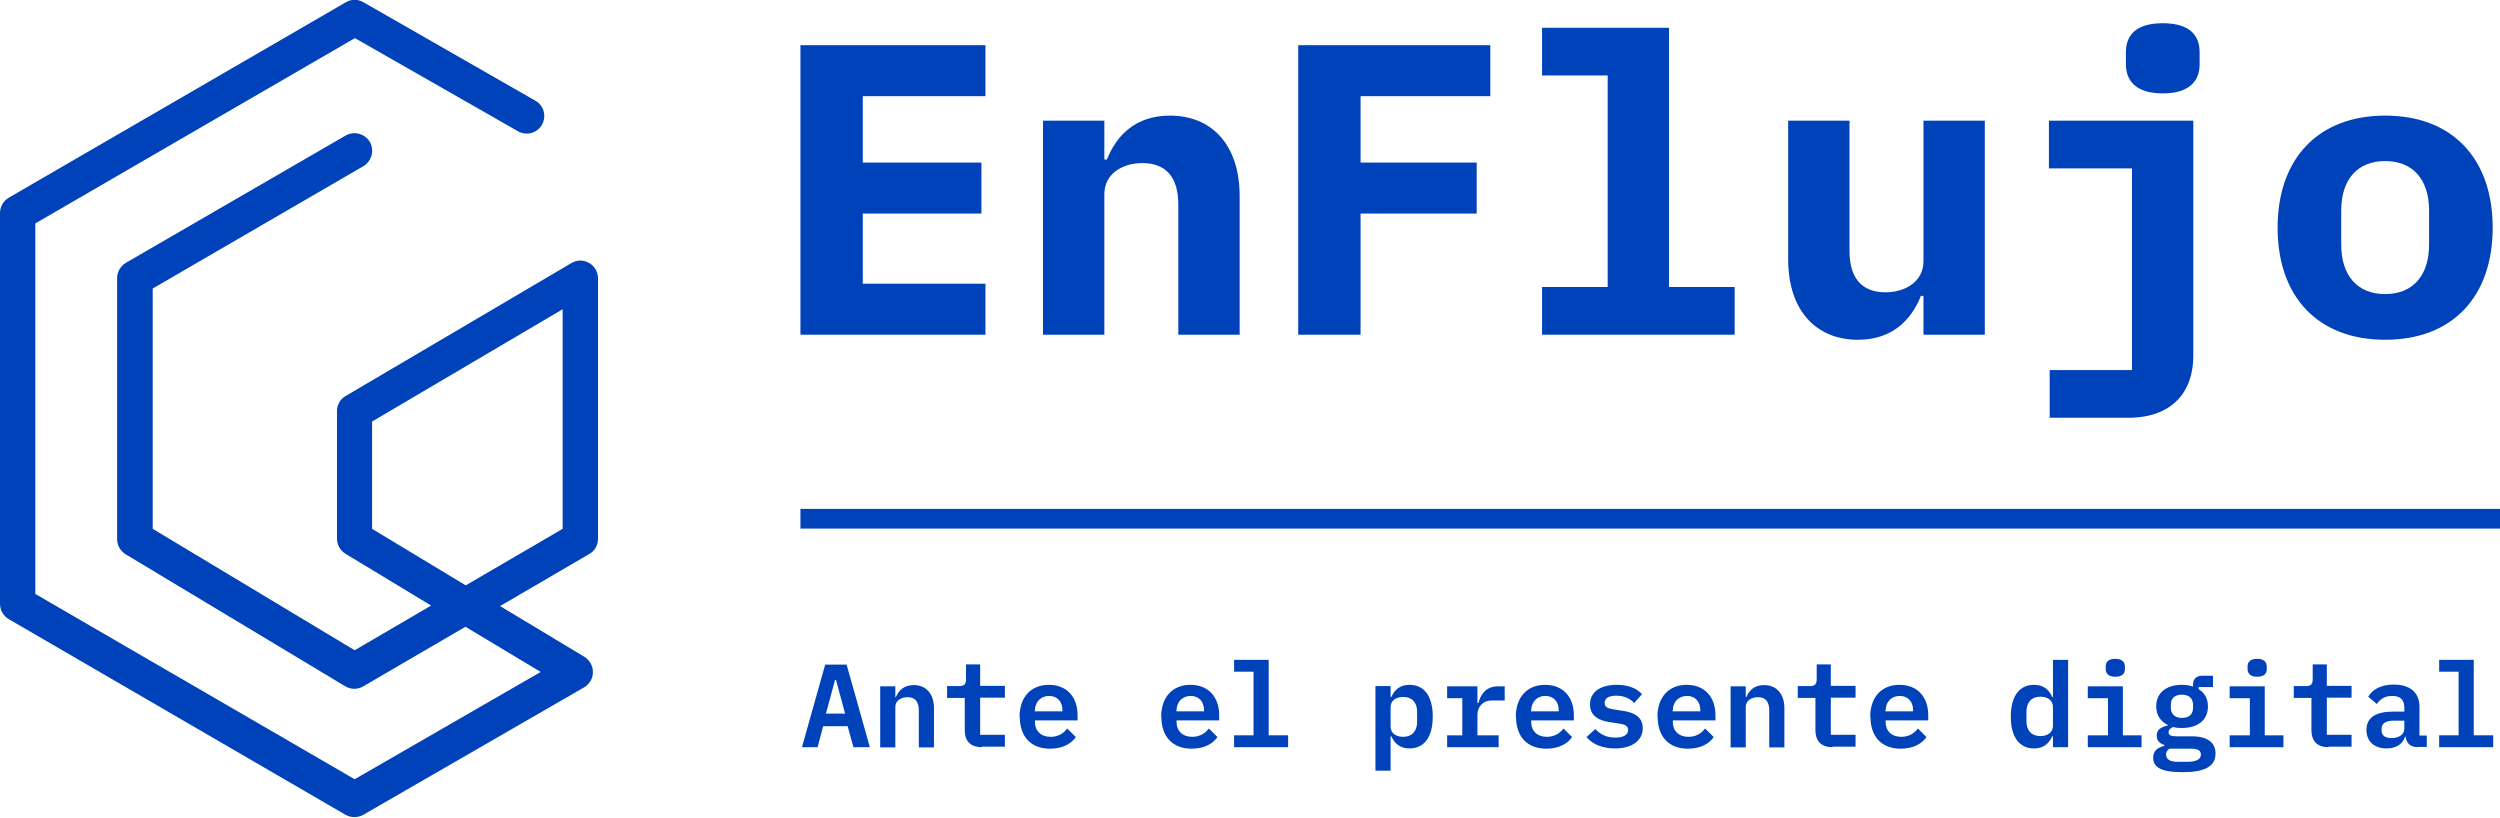
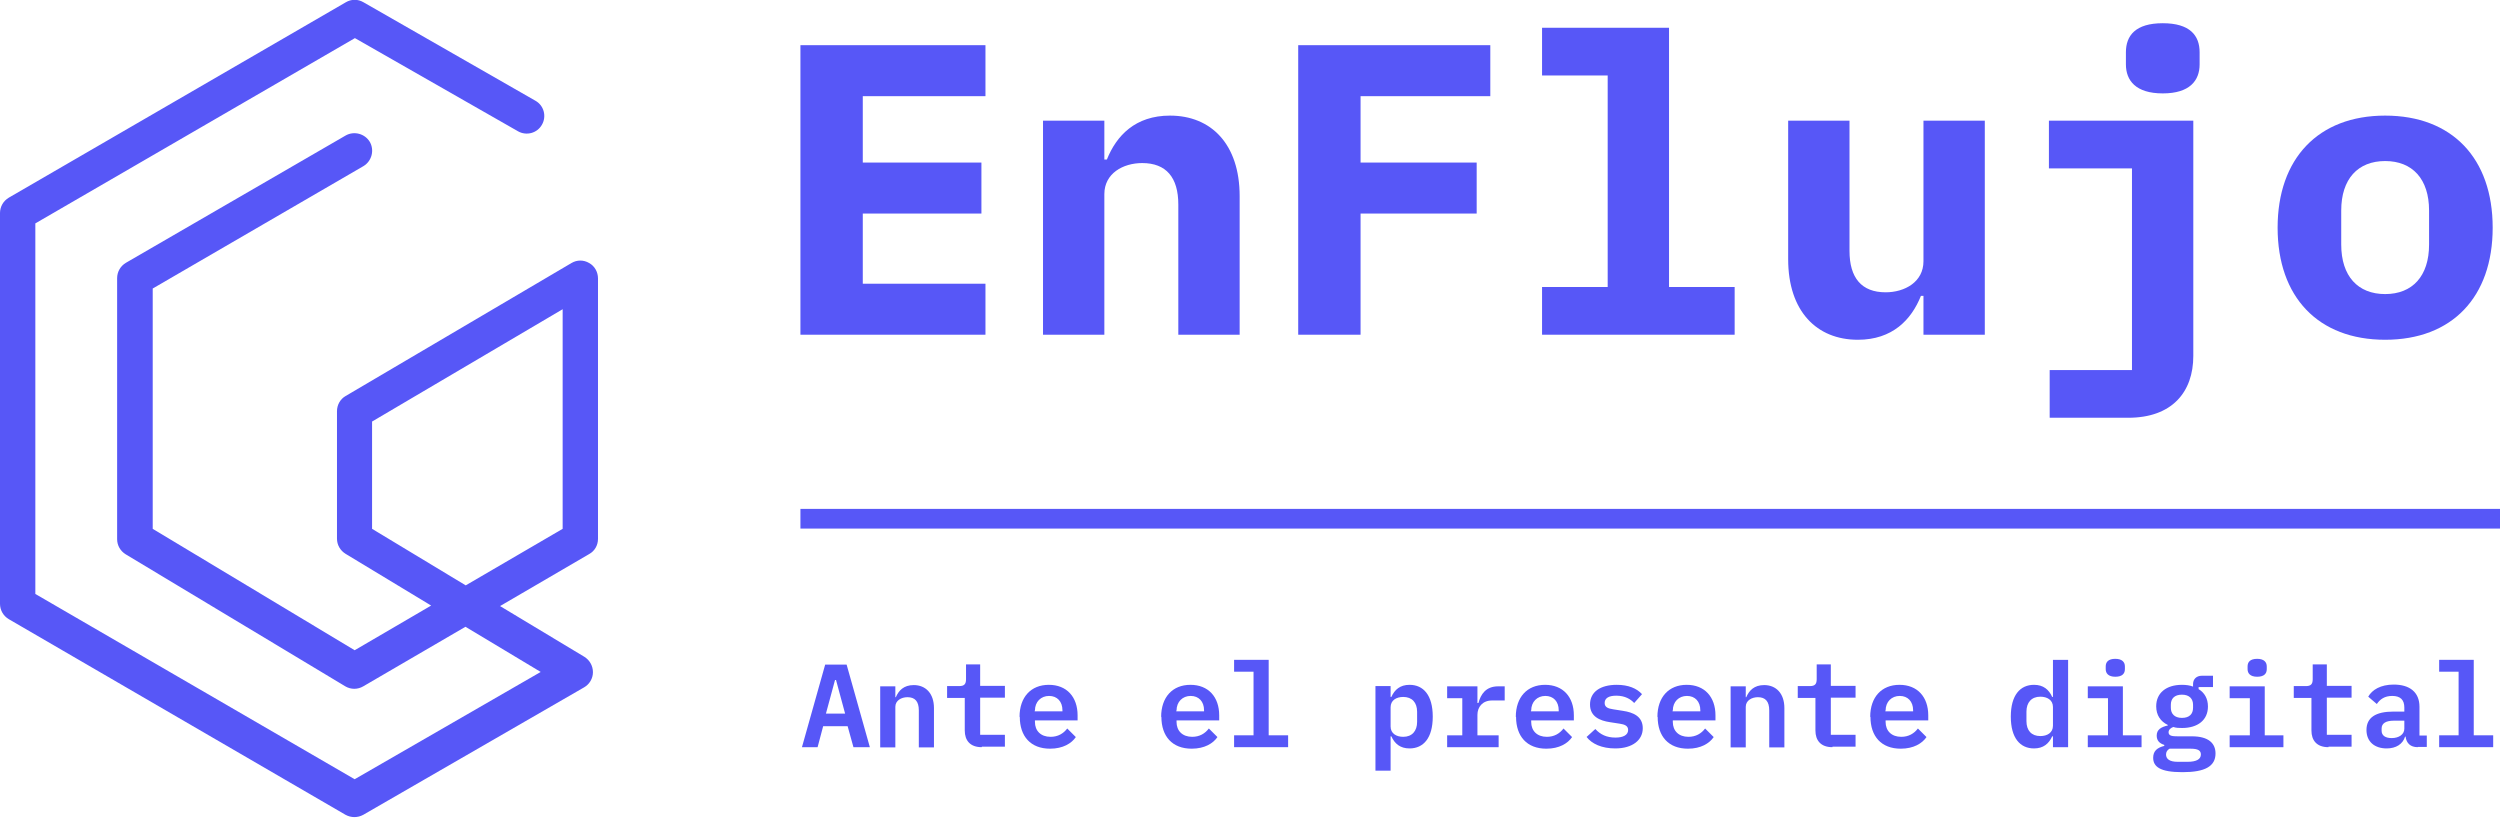
<svg xmlns="http://www.w3.org/2000/svg" id="EnFlujo" viewBox="0 0 99.04 32.37">
  <defs>
-     <style>.cls-1{fill:#0042ba;}</style>
+     <style>.cls-1{fill:#5757f7;}</style>
  </defs>
  <g id="Capa_2-2">
    <g>
      <g>
        <path class="cls-1" d="M33.81,29.6l-.23-.83h-.97l-.22,.83h-.62l.92-3.27h.85l.92,3.27h-.65Zm-.69-2.66h-.04l-.36,1.33h.76l-.36-1.33Z" />
        <path class="cls-1" d="M34.87,29.6v-2.41h.6v.43h.02c.11-.26,.31-.48,.71-.48,.47,0,.8,.33,.8,.91v1.56h-.6v-1.47c0-.35-.15-.52-.45-.52-.24,0-.48,.13-.48,.38v1.61h-.6Z" />
        <path class="cls-1" d="M38.89,29.6c-.46,0-.67-.27-.67-.66v-1.29h-.7v-.47h.48c.19,0,.27-.07,.27-.27v-.59h.56v.85h.98v.47h-.98v1.47h.98v.47h-.91Z" />
        <path class="cls-1" d="M40.39,28.4c0-.78,.45-1.27,1.16-1.27s1.14,.48,1.14,1.21v.2h-1.69v.06c0,.35,.23,.59,.62,.59,.29,0,.51-.13,.66-.33l.34,.34c-.17,.25-.51,.46-1.02,.46-.77,0-1.2-.49-1.2-1.26Zm.6-.25v.03h1.1v-.04c0-.35-.21-.57-.53-.57s-.56,.23-.56,.58Z" />
        <path class="cls-1" d="M46,28.4c0-.78,.45-1.27,1.16-1.27s1.14,.48,1.14,1.21v.2h-1.69v.06c0,.35,.23,.59,.62,.59,.29,0,.51-.13,.66-.33l.34,.34c-.17,.25-.51,.46-1.02,.46-.77,0-1.2-.49-1.2-1.26Zm.6-.25v.03h1.1v-.04c0-.35-.21-.57-.53-.57s-.56,.23-.56,.58Z" />
        <path class="cls-1" d="M48.89,29.13h.77v-2.52h-.77v-.47h1.37v2.99h.77v.47h-2.14v-.47Z" />
        <path class="cls-1" d="M54.49,27.18h.6v.43h.03c.13-.29,.35-.48,.72-.48,.55,0,.92,.41,.92,1.26s-.37,1.26-.92,1.26c-.37,0-.59-.19-.72-.48h-.03v1.36h-.6v-3.35Zm1.65,1.4v-.38c0-.37-.2-.59-.55-.59-.27,0-.5,.13-.5,.41v.76c0,.28,.23,.41,.5,.41,.35,0,.55-.23,.55-.59Z" />
        <path class="cls-1" d="M57.33,29.13h.6v-1.47h-.6v-.47h1.2v.66h.04c.09-.34,.29-.66,.78-.66h.26v.56h-.5c-.38,0-.58,.26-.58,.57v.81h.84v.47h-2.04v-.47Z" />
        <path class="cls-1" d="M60.05,28.4c0-.78,.45-1.27,1.16-1.27s1.14,.48,1.14,1.21v.2h-1.69v.06c0,.35,.23,.59,.62,.59,.29,0,.51-.13,.66-.33l.34,.34c-.17,.25-.51,.46-1.02,.46-.77,0-1.2-.49-1.2-1.26Zm.6-.25v.03h1.1v-.04c0-.35-.21-.57-.53-.57s-.56,.23-.56,.58Z" />
        <path class="cls-1" d="M62.85,29.2l.35-.32c.2,.22,.45,.34,.8,.34,.3,0,.5-.1,.5-.3,0-.17-.14-.22-.33-.25l-.39-.06c-.4-.06-.79-.22-.79-.7,0-.5,.41-.78,1.06-.78,.46,0,.79,.14,1,.37l-.31,.35c-.14-.15-.36-.29-.71-.29-.3,0-.46,.1-.46,.29,0,.17,.14,.22,.34,.25l.38,.06c.41,.06,.79,.22,.79,.69s-.41,.8-1.09,.8c-.53,0-.93-.18-1.14-.46Z" />
        <path class="cls-1" d="M65.66,28.4c0-.78,.45-1.27,1.16-1.27s1.14,.48,1.14,1.21v.2h-1.69v.06c0,.35,.23,.59,.62,.59,.29,0,.51-.13,.66-.33l.34,.34c-.17,.25-.51,.46-1.02,.46-.77,0-1.2-.49-1.2-1.26Zm.6-.25v.03h1.1v-.04c0-.35-.21-.57-.53-.57s-.56,.23-.56,.58Z" />
        <path class="cls-1" d="M68.56,29.6v-2.41h.6v.43h.02c.11-.26,.31-.48,.71-.48,.47,0,.8,.33,.8,.91v1.56h-.6v-1.47c0-.35-.15-.52-.45-.52-.24,0-.48,.13-.48,.38v1.61h-.6Z" />
        <path class="cls-1" d="M72.59,29.6c-.46,0-.67-.27-.67-.66v-1.29h-.7v-.47h.48c.19,0,.27-.07,.27-.27v-.59h.56v.85h.98v.47h-.98v1.47h.98v.47h-.91Z" />
        <path class="cls-1" d="M74.09,28.4c0-.78,.45-1.27,1.16-1.27s1.14,.48,1.14,1.21v.2h-1.69v.06c0,.35,.23,.59,.62,.59,.29,0,.51-.13,.66-.33l.34,.34c-.17,.25-.51,.46-1.02,.46-.77,0-1.2-.49-1.2-1.26Zm.6-.25v.03h1.1v-.04c0-.35-.21-.57-.53-.57s-.56,.23-.56,.58Z" />
        <path class="cls-1" d="M81.33,29.17h-.03c-.13,.29-.35,.48-.72,.48-.55,0-.92-.41-.92-1.26s.37-1.26,.92-1.26c.37,0,.59,.19,.72,.48h.03v-1.47h.6v3.46h-.6v-.43Zm0-.4v-.76c0-.28-.23-.41-.5-.41-.35,0-.55,.23-.55,.59v.38c0,.37,.2,.59,.55,.59,.27,0,.5-.13,.5-.41Z" />
        <path class="cls-1" d="M82.71,29.13h.8v-1.47h-.8v-.47h1.39v1.94h.74v.47h-2.13v-.47Zm.71-2.62v-.11c0-.17,.1-.3,.38-.3s.38,.14,.38,.3v.11c0,.17-.1,.3-.38,.3s-.38-.14-.38-.3Z" />
        <path class="cls-1" d="M86.45,30.59c-.88,0-1.15-.22-1.15-.57,0-.27,.16-.4,.44-.47v-.04c-.19-.06-.3-.17-.3-.37,0-.24,.18-.34,.44-.4v-.02c-.29-.14-.46-.39-.46-.74,0-.53,.4-.85,1.02-.85,.16,0,.31,.02,.44,.07v-.1c0-.19,.13-.33,.35-.33h.44v.45h-.57v.08c.23,.14,.37,.37,.37,.69,0,.54-.41,.85-1.02,.85-.12,0-.24,0-.35-.04-.09,.03-.19,.1-.19,.21,0,.15,.16,.16,.37,.16h.55c.67,0,.94,.28,.94,.68,0,.51-.42,.74-1.3,.74Zm.33-.93h-.83c-.09,.05-.14,.13-.14,.23,0,.17,.13,.29,.46,.29h.39c.35,0,.53-.1,.53-.29,0-.15-.1-.23-.41-.23Zm.1-1.62v-.12c0-.23-.14-.4-.44-.4s-.44,.16-.44,.4v.12c0,.23,.14,.4,.44,.4s.44-.16,.44-.4Z" />
        <path class="cls-1" d="M88.33,29.13h.8v-1.47h-.8v-.47h1.39v1.94h.74v.47h-2.13v-.47Zm.71-2.62v-.11c0-.17,.1-.3,.38-.3s.38,.14,.38,.3v.11c0,.17-.1,.3-.38,.3s-.38-.14-.38-.3Z" />
        <path class="cls-1" d="M92.24,29.6c-.46,0-.67-.27-.67-.66v-1.29h-.7v-.47h.48c.19,0,.27-.07,.27-.27v-.59h.56v.85h.98v.47h-.98v1.47h.98v.47h-.91Z" />
        <path class="cls-1" d="M95.78,29.6c-.29,0-.45-.16-.48-.42h-.02c-.09,.3-.36,.47-.73,.47-.48,0-.8-.27-.8-.73,0-.49,.36-.73,1.07-.73h.43v-.16c0-.3-.15-.46-.48-.46-.3,0-.48,.13-.61,.32l-.34-.29c.15-.27,.49-.48,1.01-.48,.63,0,1.02,.3,1.02,.88v1.14h.29v.45h-.35Zm-.53-.73v-.32h-.41c-.33,0-.49,.11-.49,.31v.09c0,.19,.15,.29,.4,.29,.29,0,.5-.15,.5-.37Z" />
        <path class="cls-1" d="M96.63,29.13h.77v-2.52h-.77v-.47h1.37v2.99h.77v.47h-2.14v-.47Z" />
      </g>
      <path class="cls-1" d="M14.04,32.37c-.12,0-.24-.03-.35-.09L.35,24.53c-.22-.13-.35-.36-.35-.61V8.44c0-.25,.13-.48,.35-.61L13.7,.09c.22-.13,.48-.13,.7,0l6.81,3.9c.34,.19,.45,.62,.26,.95-.19,.34-.62,.45-.95,.26L14.06,1.51,1.4,8.85v14.68l12.65,7.34,7.37-4.25-2.98-1.79-4.05,2.36c-.22,.13-.49,.13-.71,0l-8.7-5.23c-.21-.13-.34-.35-.34-.6V11.02c0-.25,.13-.48,.35-.61L13.69,5.37c.33-.19,.76-.08,.96,.25,.19,.33,.08,.76-.25,.96L6.05,11.43v9.52l8,4.81,3.03-1.77-3.39-2.05c-.21-.13-.34-.35-.34-.6v-5.05c0-.25,.13-.48,.34-.6l8.95-5.27c.22-.13,.48-.13,.7,0,.22,.12,.35,.36,.35,.61v10.32c0,.25-.13,.48-.35,.6l-3.53,2.06,3.34,2.01c.21,.13,.34,.36,.34,.61,0,.25-.14,.48-.35,.6l-8.75,5.05c-.11,.06-.23,.09-.35,.09Zm.7-11.42l3.71,2.24,3.84-2.24V12.25l-7.55,4.45v4.25Z" />
      <rect class="cls-1" x="31.71" y="20.16" width="67.33" height=".78" />
      <g>
        <path class="cls-1" d="M31.71,13.26V1.79h7.33V3.81h-4.86v2.63h4.7v2.02h-4.7v2.78h4.86v2.02h-7.33Z" />
        <path class="cls-1" d="M41.32,13.26V4.78h2.43v1.54h.1c.38-.95,1.13-1.74,2.5-1.74,1.63,0,2.76,1.13,2.76,3.19v5.49h-2.43v-5.16c0-1.07-.48-1.64-1.43-1.64-.76,0-1.5,.41-1.5,1.23v5.57h-2.43Z" />
        <path class="cls-1" d="M51.43,13.26V1.79h7.61V3.81h-5.14v2.63h4.6v2.02h-4.6v4.8h-2.47Z" />
        <path class="cls-1" d="M61.09,11.37h2.6V2.99h-2.6V1.1h5.03V11.37h2.6v1.89h-7.63v-1.89Z" />
        <path class="cls-1" d="M76.2,11.72h-.1c-.38,.95-1.13,1.74-2.5,1.74-1.63,0-2.76-1.13-2.76-3.19V4.78h2.43v5.16c0,1.07,.48,1.64,1.43,1.64,.76,0,1.5-.41,1.5-1.23V4.78h2.43V13.26h-2.43v-1.54Z" />
        <path class="cls-1" d="M81.21,14.66h3.25V6.67h-3.29v-1.89h5.72V14.1c0,1.43-.84,2.45-2.58,2.45h-3.11v-1.89Zm3.01-12.11v-.48c0-.66,.38-1.15,1.46-1.15s1.46,.49,1.46,1.15v.48c0,.64-.39,1.15-1.46,1.15s-1.46-.51-1.46-1.15Z" />
        <path class="cls-1" d="M90.23,9.02c0-2.74,1.61-4.44,4.26-4.44s4.26,1.69,4.26,4.44-1.61,4.44-4.26,4.44-4.26-1.69-4.26-4.44Zm6,.67v-1.35c0-1.25-.66-1.96-1.74-1.96s-1.74,.71-1.74,1.96v1.35c0,1.25,.66,1.96,1.74,1.96s1.74-.71,1.74-1.96Z" />
      </g>
    </g>
  </g>
</svg>
